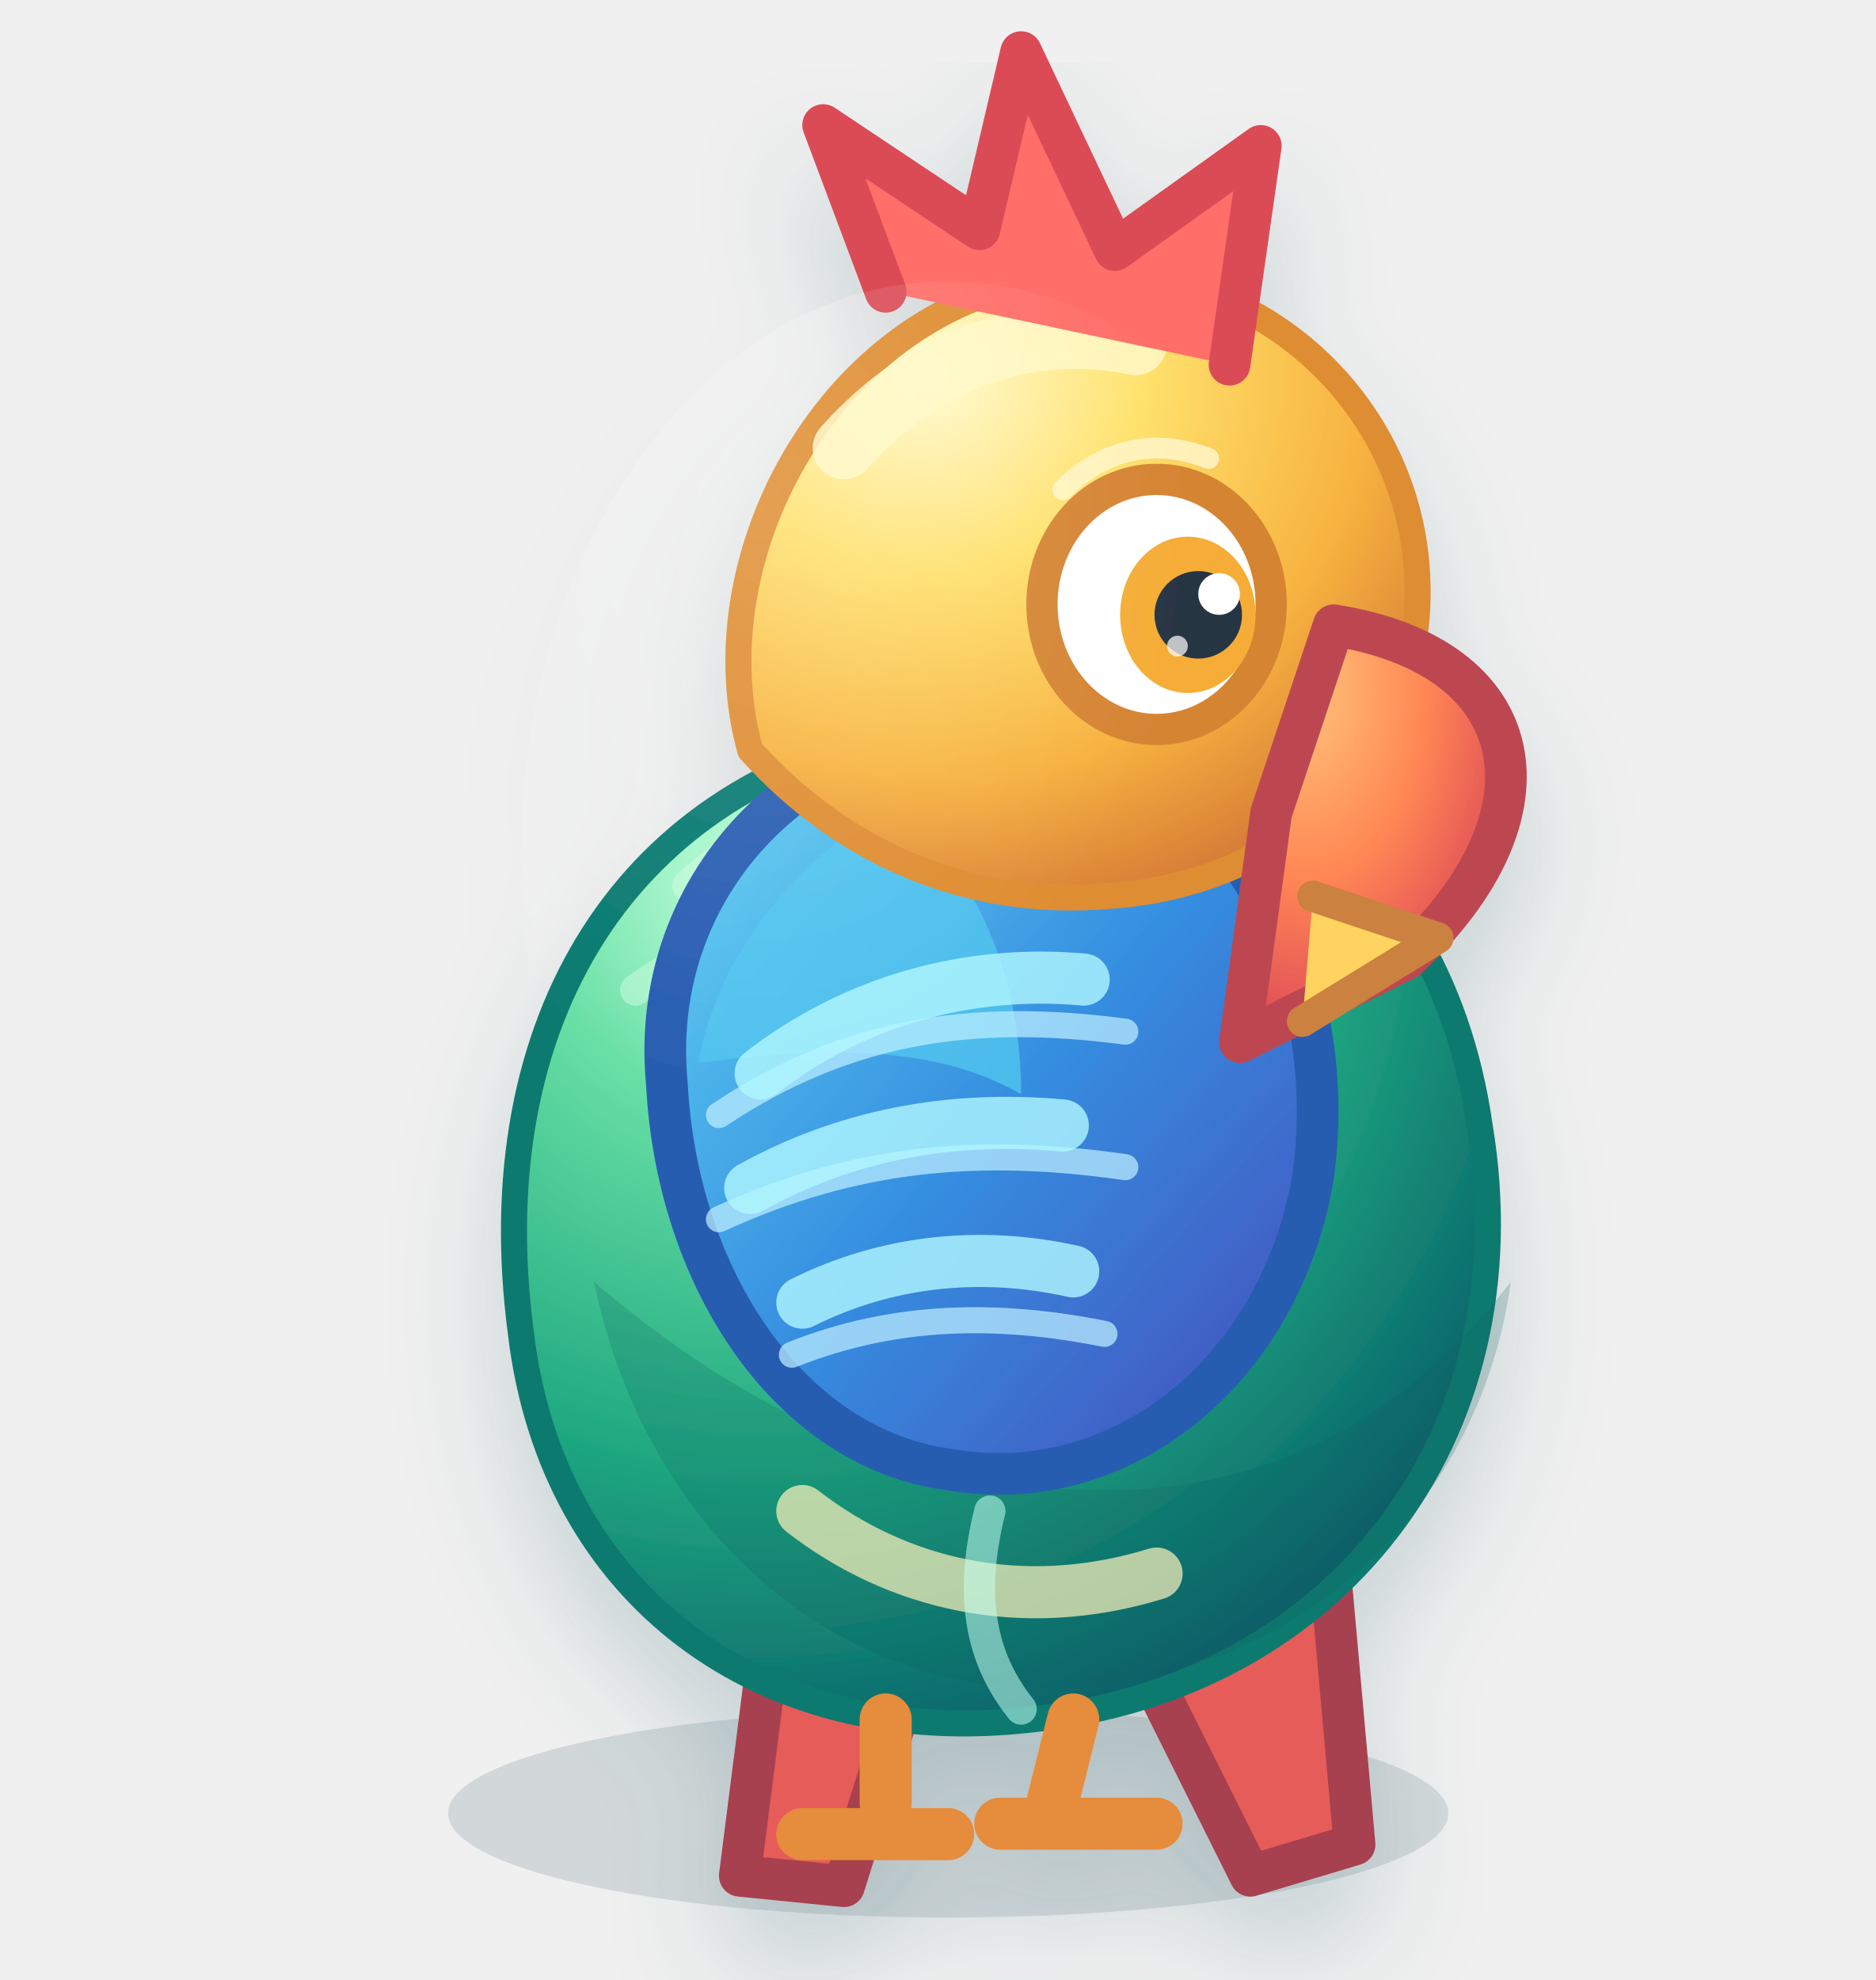
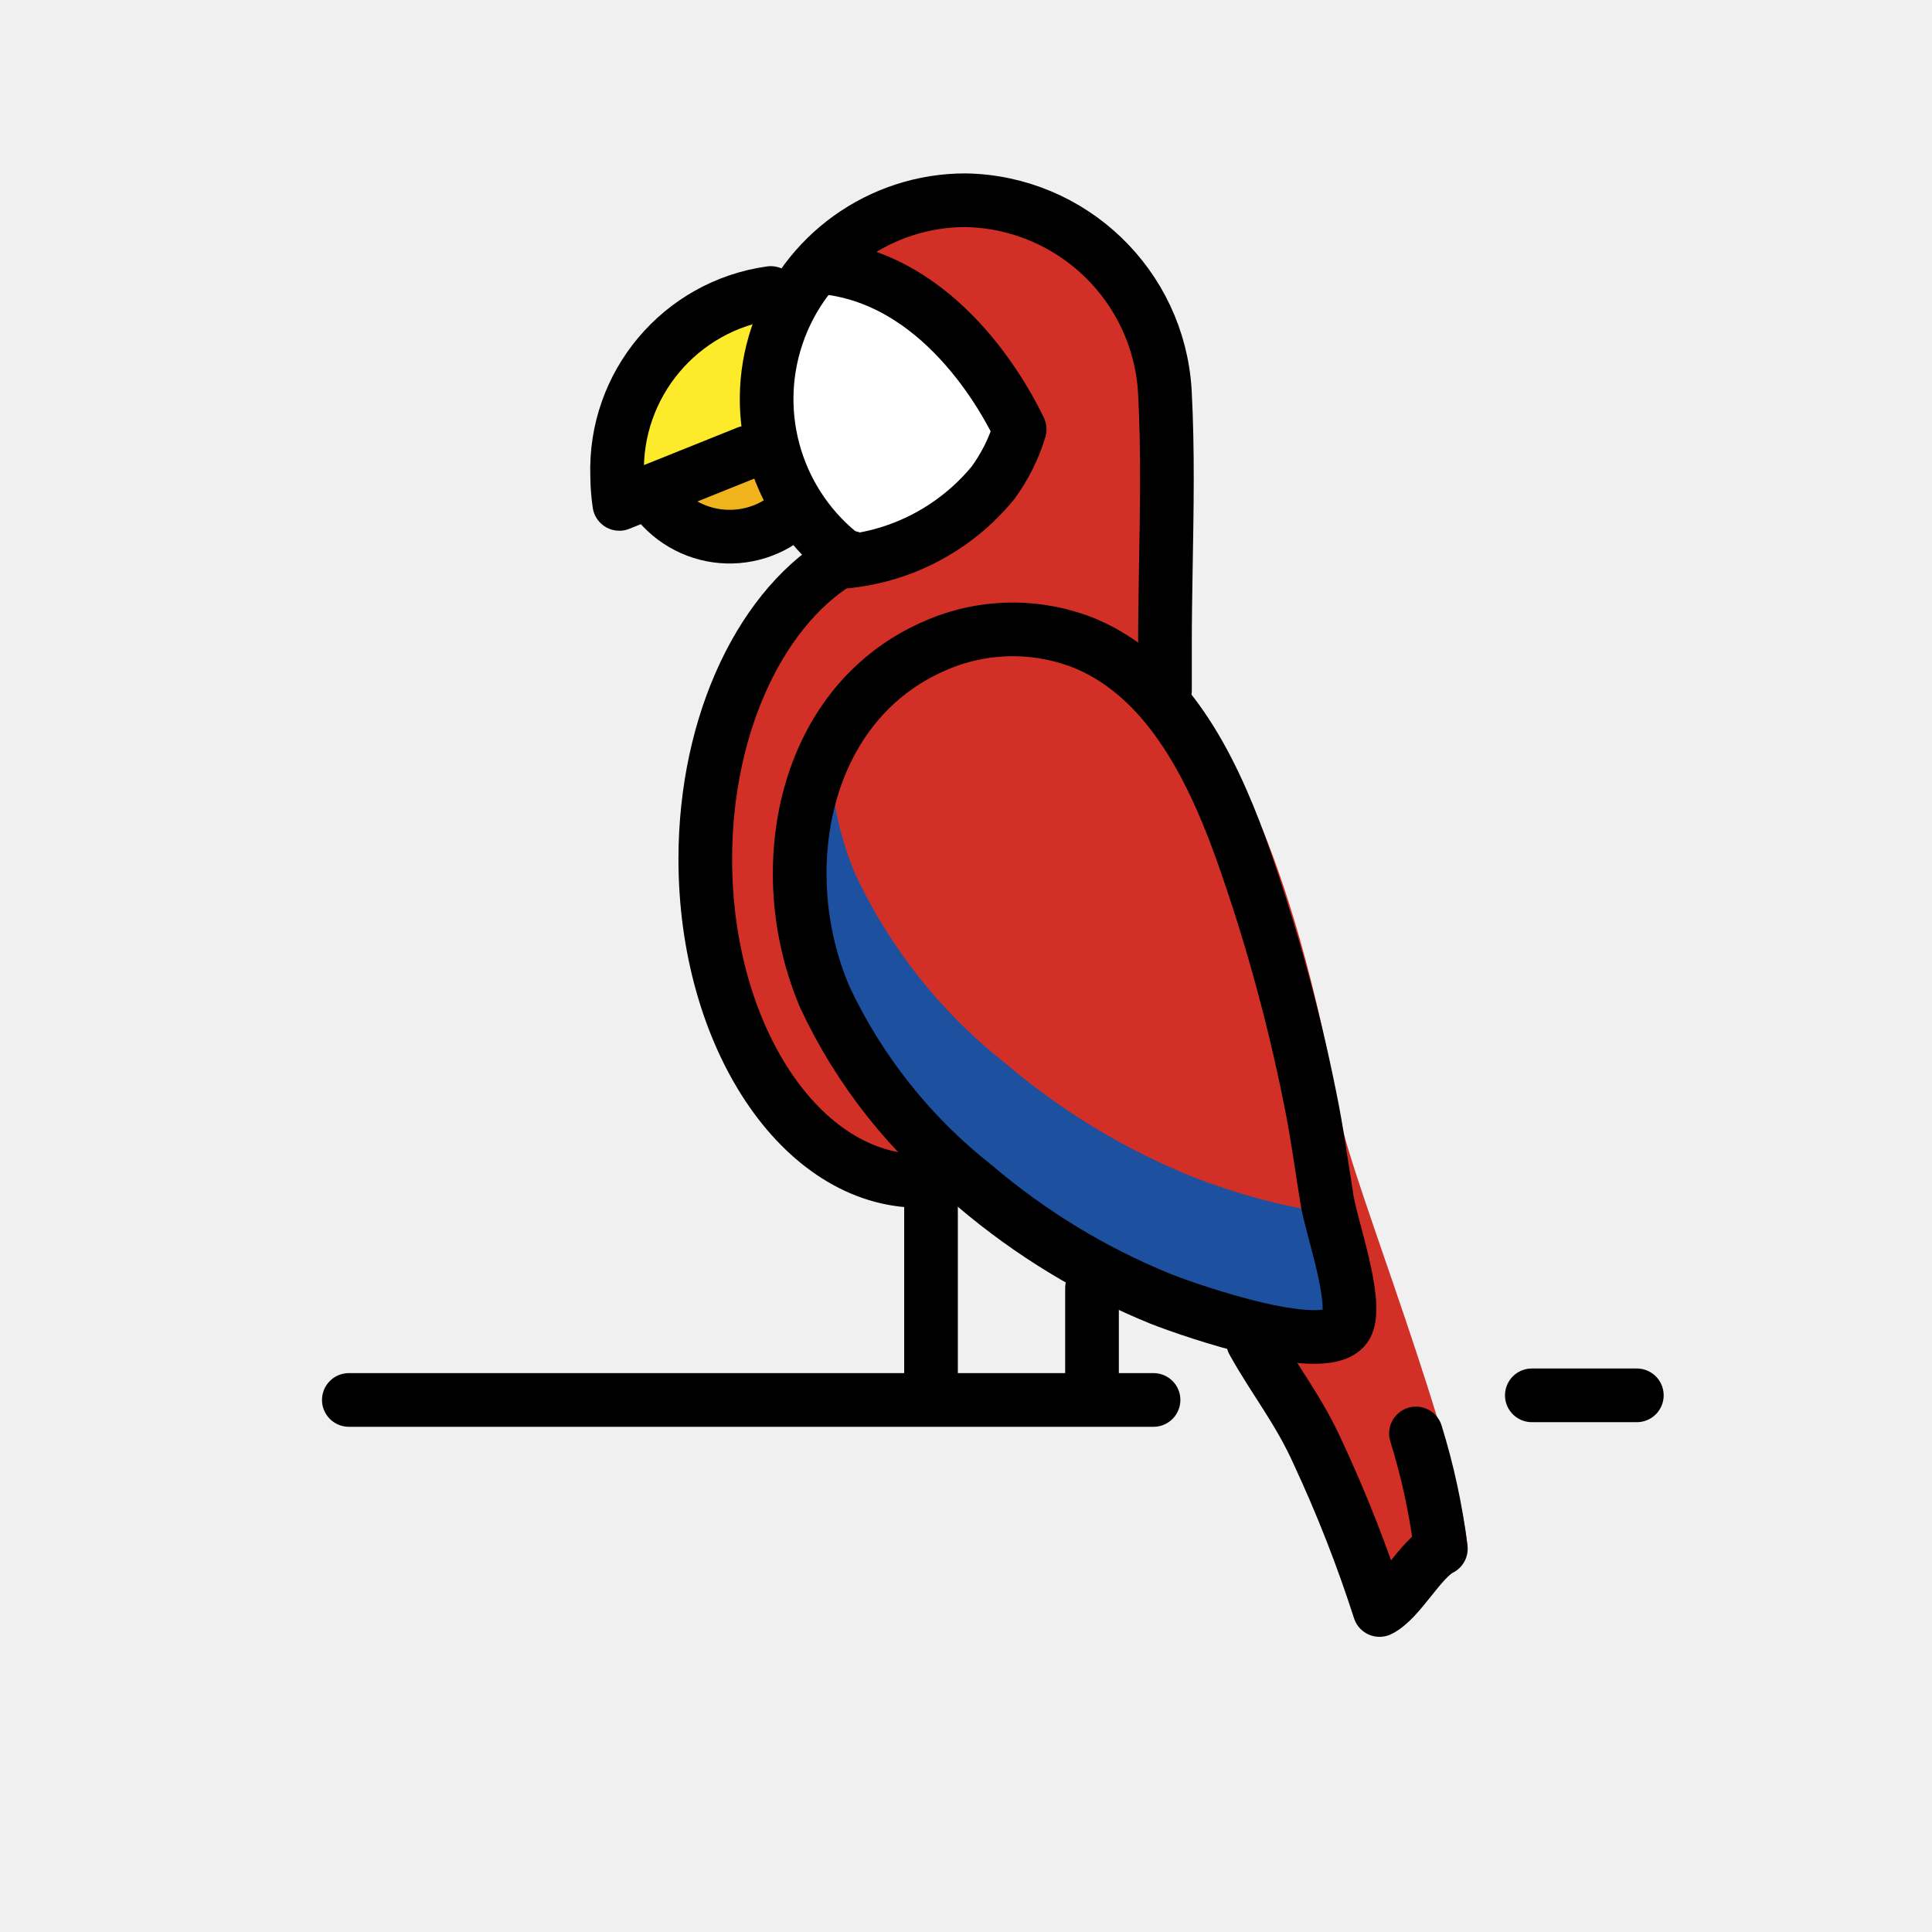
- <svg xmlns="http://www.w3.org/2000/svg" viewBox="0 0 180 190" role="img">
-   <defs>
-     <radialGradient id="body" cx=".25" cy=".16" r=".92">
-       <stop stop-color="#c1ffda" />
-       <stop offset=".25" stop-color="#68dfa5" />
-       <stop offset=".63" stop-color="#20a981" />
-       <stop offset="1" stop-color="#075c68" />
-     </radialGradient>
-     <radialGradient id="head" cx=".28" cy=".16" r=".9">
-       <stop stop-color="#fffbd0" />
-       <stop offset=".35" stop-color="#ffe16c" />
-       <stop offset=".72" stop-color="#f7b23f" />
-       <stop offset="1" stop-color="#d67b36" />
-     </radialGradient>
-     <linearGradient id="wing" x1="0" y1="0" x2="1" y2="1">
-       <stop stop-color="#62d8f3" />
-       <stop offset=".52" stop-color="#358de0" />
-       <stop offset="1" stop-color="#4749b9" />
-     </linearGradient>
-     <radialGradient id="beak" cx=".25" cy=".16" r=".9">
-       <stop stop-color="#ffc27a" />
-       <stop offset=".5" stop-color="#ff8654" />
-       <stop offset="1" stop-color="#d83f59" />
-     </radialGradient>
-     <radialGradient id="shine" cx=".28" cy=".2">
-       <stop stop-color="#fff" stop-opacity=".82" />
-       <stop offset="1" stop-color="#fff" stop-opacity="0" />
-     </radialGradient>
-     <filter id="shadow" x="-.4" y="-.4" width="1.8" height="1.9">
-       <feGaussianBlur in="SourceAlpha" stdDeviation="5" />
-       <feOffset dy="6" />
-       <feColorMatrix values="0 0 0 0 .08 0 0 0 0 .2 0 0 0 0 .24 0 0 0 .25 0" />
-       <feBlend in="SourceGraphic" />
-     </filter>
-   </defs>
-   <ellipse cx="91" cy="174" rx="48" ry="10" fill="#153f46" opacity=".14" />
-   <g filter="url(#shadow)" stroke-linecap="round" stroke-linejoin="round">
-     <path d="M93 126 120 180l10-3-5-56M78 125l-7 55 10 1 16-51" fill="#e65c58" stroke="#a73f50" stroke-width="4" />
-     <path d="M88 70c-28 5-42 28-38 58 3 25 23 40 49 37 29-3 48-27 43-57-4-28-27-43-54-38Z" fill="url(#body)" stroke="#087a70" stroke-width="2.5" />
-     <path d="M57 123c5 24 23 39 43 39 24 0 42-17 45-39-10 13-23 20-39 20-19 0-35-8-49-20Z" fill="#075f60" opacity=".22" />
-     <path d="M66 85c9-8 19-12 29-12m-34 22c7-5 14-8 22-10" fill="none" stroke="#d1ffe2" stroke-width="3" opacity=".48" />
-     <path d="M64 104c-2-21 16-36 34-34 19 2 31 22 28 43-3 18-18 31-35 28-15-2-26-18-27-37Z" fill="url(#wing)" stroke="#285db1" stroke-width="4" />
-     <path d="M67 102c2-11 10-20 19-25 8 7 12 17 12 28-7-4-16-5-31-3Z" fill="#51c5ef" opacity=".8" />
-     <path d="M69 107c12-8 24-10 39-8m-39 18c13-6 25-7 39-5m-32 18c10-4 20-4 30-2" fill="none" stroke="#bcefff" stroke-width="2.5" opacity=".72" />
-     <path d="M73 103c9-7 20-10 31-9M72 114c9-5 19-7 30-6M77 125c8-4 17-5 26-3" fill="none" stroke="#b0f7ff" stroke-width="5" opacity=".8" />
-     <path d="M72 72c-5-18 7-41 27-45 19-4 36 10 37 28 1 17-12 30-30 31-13 1-25-4-34-14Z" fill="url(#head)" stroke="#df8d31" stroke-width="2.5" />
-     <path d="M81 43c8-9 18-12 28-10" fill="none" stroke="#fff8c5" stroke-width="6" opacity=".85" />
-     <path d="M85 28 79 12l15 10 4-17 9 19 14-10-3 21" fill="#ff6e68" stroke="#db4c56" stroke-width="4" />
-     <path d="M128 60c19 3 22 18 7 32l-16 8 3-22Z" fill="url(#beak)" stroke="#bd4651" stroke-width="4" />
-     <path d="m126 86 12 4-13 8" fill="#ffd35e" stroke="#cb8140" stroke-width="3" />
-     <ellipse cx="111" cy="58" rx="11" ry="12" fill="#fff" stroke="#d58533" stroke-width="3" />
-     <ellipse cx="114" cy="59" rx="6.5" ry="7.5" fill="#f5ad37" />
-     <circle cx="115" cy="59" r="4.2" fill="#283543" />
-     <circle cx="117" cy="57" r="2" fill="#fff" />
-     <circle cx="113" cy="62" r="1" fill="#fff" opacity=".7" />
-     <path d="M102 47c4-4 9-5 14-3" fill="none" stroke="#fff7ce" stroke-width="2" opacity=".8" />
-     <path d="M77 145c9 7 21 10 34 6" fill="none" stroke="#fff3bc" stroke-width="5" opacity=".7" />
-     <path d="M95 145c-2 8-1 14 3 19" fill="none" stroke="#c4fff0" stroke-width="3" opacity=".55" />
-     <path d="M85 165v8m18-8-2 8" stroke="#e58c3e" stroke-width="5" />
-     <path d="M77 176h14m5-1h15" stroke="#e58c3e" stroke-width="5" />
-     <ellipse cx="91" cy="82" rx="41" ry="55" fill="url(#shine)" opacity=".2" />
+ <svg xmlns="http://www.w3.org/2000/svg" id="emoji" viewBox="0 0 72 72">
+   <g id="color">
+     <path fill="#d22f27" d="M31.698,20.781a7.312,7.312,0,0,1-3.046-5.896,7.563,7.563,0,0,1,7.695-7.424,7.733,7.733,0,0,1,7.689,7.114c.176,3.132.006,6.318.006,9.455v1.705c1.5,1.79,4.018,5.406,5.919,15.99.4,2.226,4.429,12.201,4.735,15.99-.789.381-1.578,1.904-2.368,2.284-.412-1.702-4.869-12.125-7.103-13.706a8.471,8.471,0,0,0-2.368-1.142c-2.108-.71-3.903-1.317-5.429-1.89a6.047,6.047,0,0,1-2.858.748c-4.577,0-8.287-5.369-8.287-11.992C26.284,26.859,28.54,22.474,31.698,20.781Z" />
+     <path fill="#f1b31c" d="M27.824,16.864l-.003-.015,1.737,2.219a3.469,3.469,0,0,1-5.339-.749Z" />
+     <path fill="#d22f27" d="M29.802,32.588c-.011-3.585,1.619-7.117,5.183-8.583a7.196,7.196,0,0,1,5.507-.004c2.973,1.276,4.603,4.463,5.713,7.502a66.701,66.701,0,0,1,2.61,9.38c.264,1.276.436,2.577.645,3.863.16.982,1.122,3.675.745,4.594-.55,1.342-5.791-.475-6.967-.941A25.49,25.49,0,0,1,36.332,44.2a19.448,19.448,0,0,1-5.599-7.051A11.771,11.771,0,0,1,29.802,32.588Z" />
+     <path fill="#1e50a0" d="M30.962,27.695c-.003.108-.018.216-.018.324a11.773,11.773,0,0,0,.931,4.561,19.446,19.446,0,0,0,5.599,7.051A25.488,25.488,0,0,0,44.38,43.831a23.78,23.78,0,0,0,5.183,1.394c.291,1.192.969,3.319.642,4.116-.55,1.342-5.791-.475-6.967-.941A25.494,25.494,0,0,1,36.332,44.2a19.448,19.448,0,0,1-5.599-7.051,11.773,11.773,0,0,1-.931-4.561A10.396,10.396,0,0,1,30.962,27.695Z" />
+     <path fill="#fcea2b" d="M28.725,10.919a7.303,7.303,0,0,0-.876,5.945L23.08,18.779A7.48,7.48,0,0,1,23,17.741,6.646,6.646,0,0,1,28.725,10.919Z" />
+     <path fill="#fff" d="M31,10c-.125-.018-.273-.02-.408-.031A7.216,7.216,0,0,0,31.697,20.781c-.087.047-.171.103-.258.154A8.128,8.128,0,0,0,37,18a6.596,6.596,0,0,0,1-2C37.624,15.217,35.336,10.63,31,10Z" />
+   </g>
+   <g id="line">
+     <path fill="none" stroke="#000" stroke-miterlimit="10" stroke-width="2" d="M29.802,32.588c-.011-3.585,1.619-7.117,5.183-8.583a7.196,7.196,0,0,1,5.507-.004c2.973,1.276,4.603,4.463,5.713,7.502a66.701,66.701,0,0,1,2.61,9.38c.264,1.276.436,2.577.645,3.863.16.982,1.122,3.675.745,4.594-.55,1.342-5.791-.475-6.967-.941A25.49,25.49,0,0,1,36.332,44.2a19.448,19.448,0,0,1-5.599-7.051A11.771,11.771,0,0,1,29.802,32.588Z" />
+     <path fill="none" stroke="#000" stroke-linecap="round" stroke-linejoin="round" stroke-width="2" d="M27.848,16.864,23.08,18.779A7.48,7.48,0,0,1,23,17.741a6.646,6.646,0,0,1,5.725-6.822" />
+     <path fill="none" stroke="#000" stroke-linecap="round" stroke-linejoin="round" stroke-width="2" d="M52.769,53.421a24.871,24.871,0,0,1,.927,4.295c-.761.381-1.523,1.904-2.284,2.284a50.422,50.422,0,0,0-2.282-5.829C48.406,52.548,47.48,51.416,46.696,50" />
+     <path fill="none" stroke="#000" stroke-linecap="round" stroke-linejoin="round" stroke-width="2" d="M29.558,19.068a3.469,3.469,0,0,1-5.339-.749" />
+     <line x1="34.696" x2="34.696" y1="45" y2="52" fill="none" stroke="#000" stroke-linecap="round" stroke-linejoin="round" stroke-width="2" />
+     <line x1="57.087" x2="61" y1="52" y2="52" fill="none" stroke="#000" stroke-linecap="round" stroke-linejoin="round" stroke-width="2" />
+     <line x1="13" x2="42.989" y1="52.172" y2="52.172" fill="none" stroke="#000" stroke-linecap="round" stroke-linejoin="round" stroke-width="2" />
+     <path fill="none" stroke="#000" stroke-linecap="round" stroke-linejoin="round" stroke-width="2" d="M34.279,44.01c-4.415,0-7.995-5.369-7.995-11.992,0-5.159,2.176-9.544,5.223-11.237A7.411,7.411,0,0,1,35.992,7.462a7.577,7.577,0,0,1,7.418,7.114c.12,2.217.073,4.46.035,6.694-.016.923-.03,1.844-.03,2.761v1.705" />
+     <path fill="none" stroke="#000" stroke-linecap="round" stroke-linejoin="round" stroke-width="2" d="M31.697,20.781c-.087.047-.171.103-.258.154A8.128,8.128,0,0,0,37,18a6.596,6.596,0,0,0,1-2c-.376-.783-2.664-5.37-7-6-.125-.018-.273-.02-.408-.031" />
+     <line x1="40.696" x2="40.696" y1="48" y2="52" fill="none" stroke="#000" stroke-linecap="round" stroke-linejoin="round" stroke-width="2" />
  </g>
</svg>
